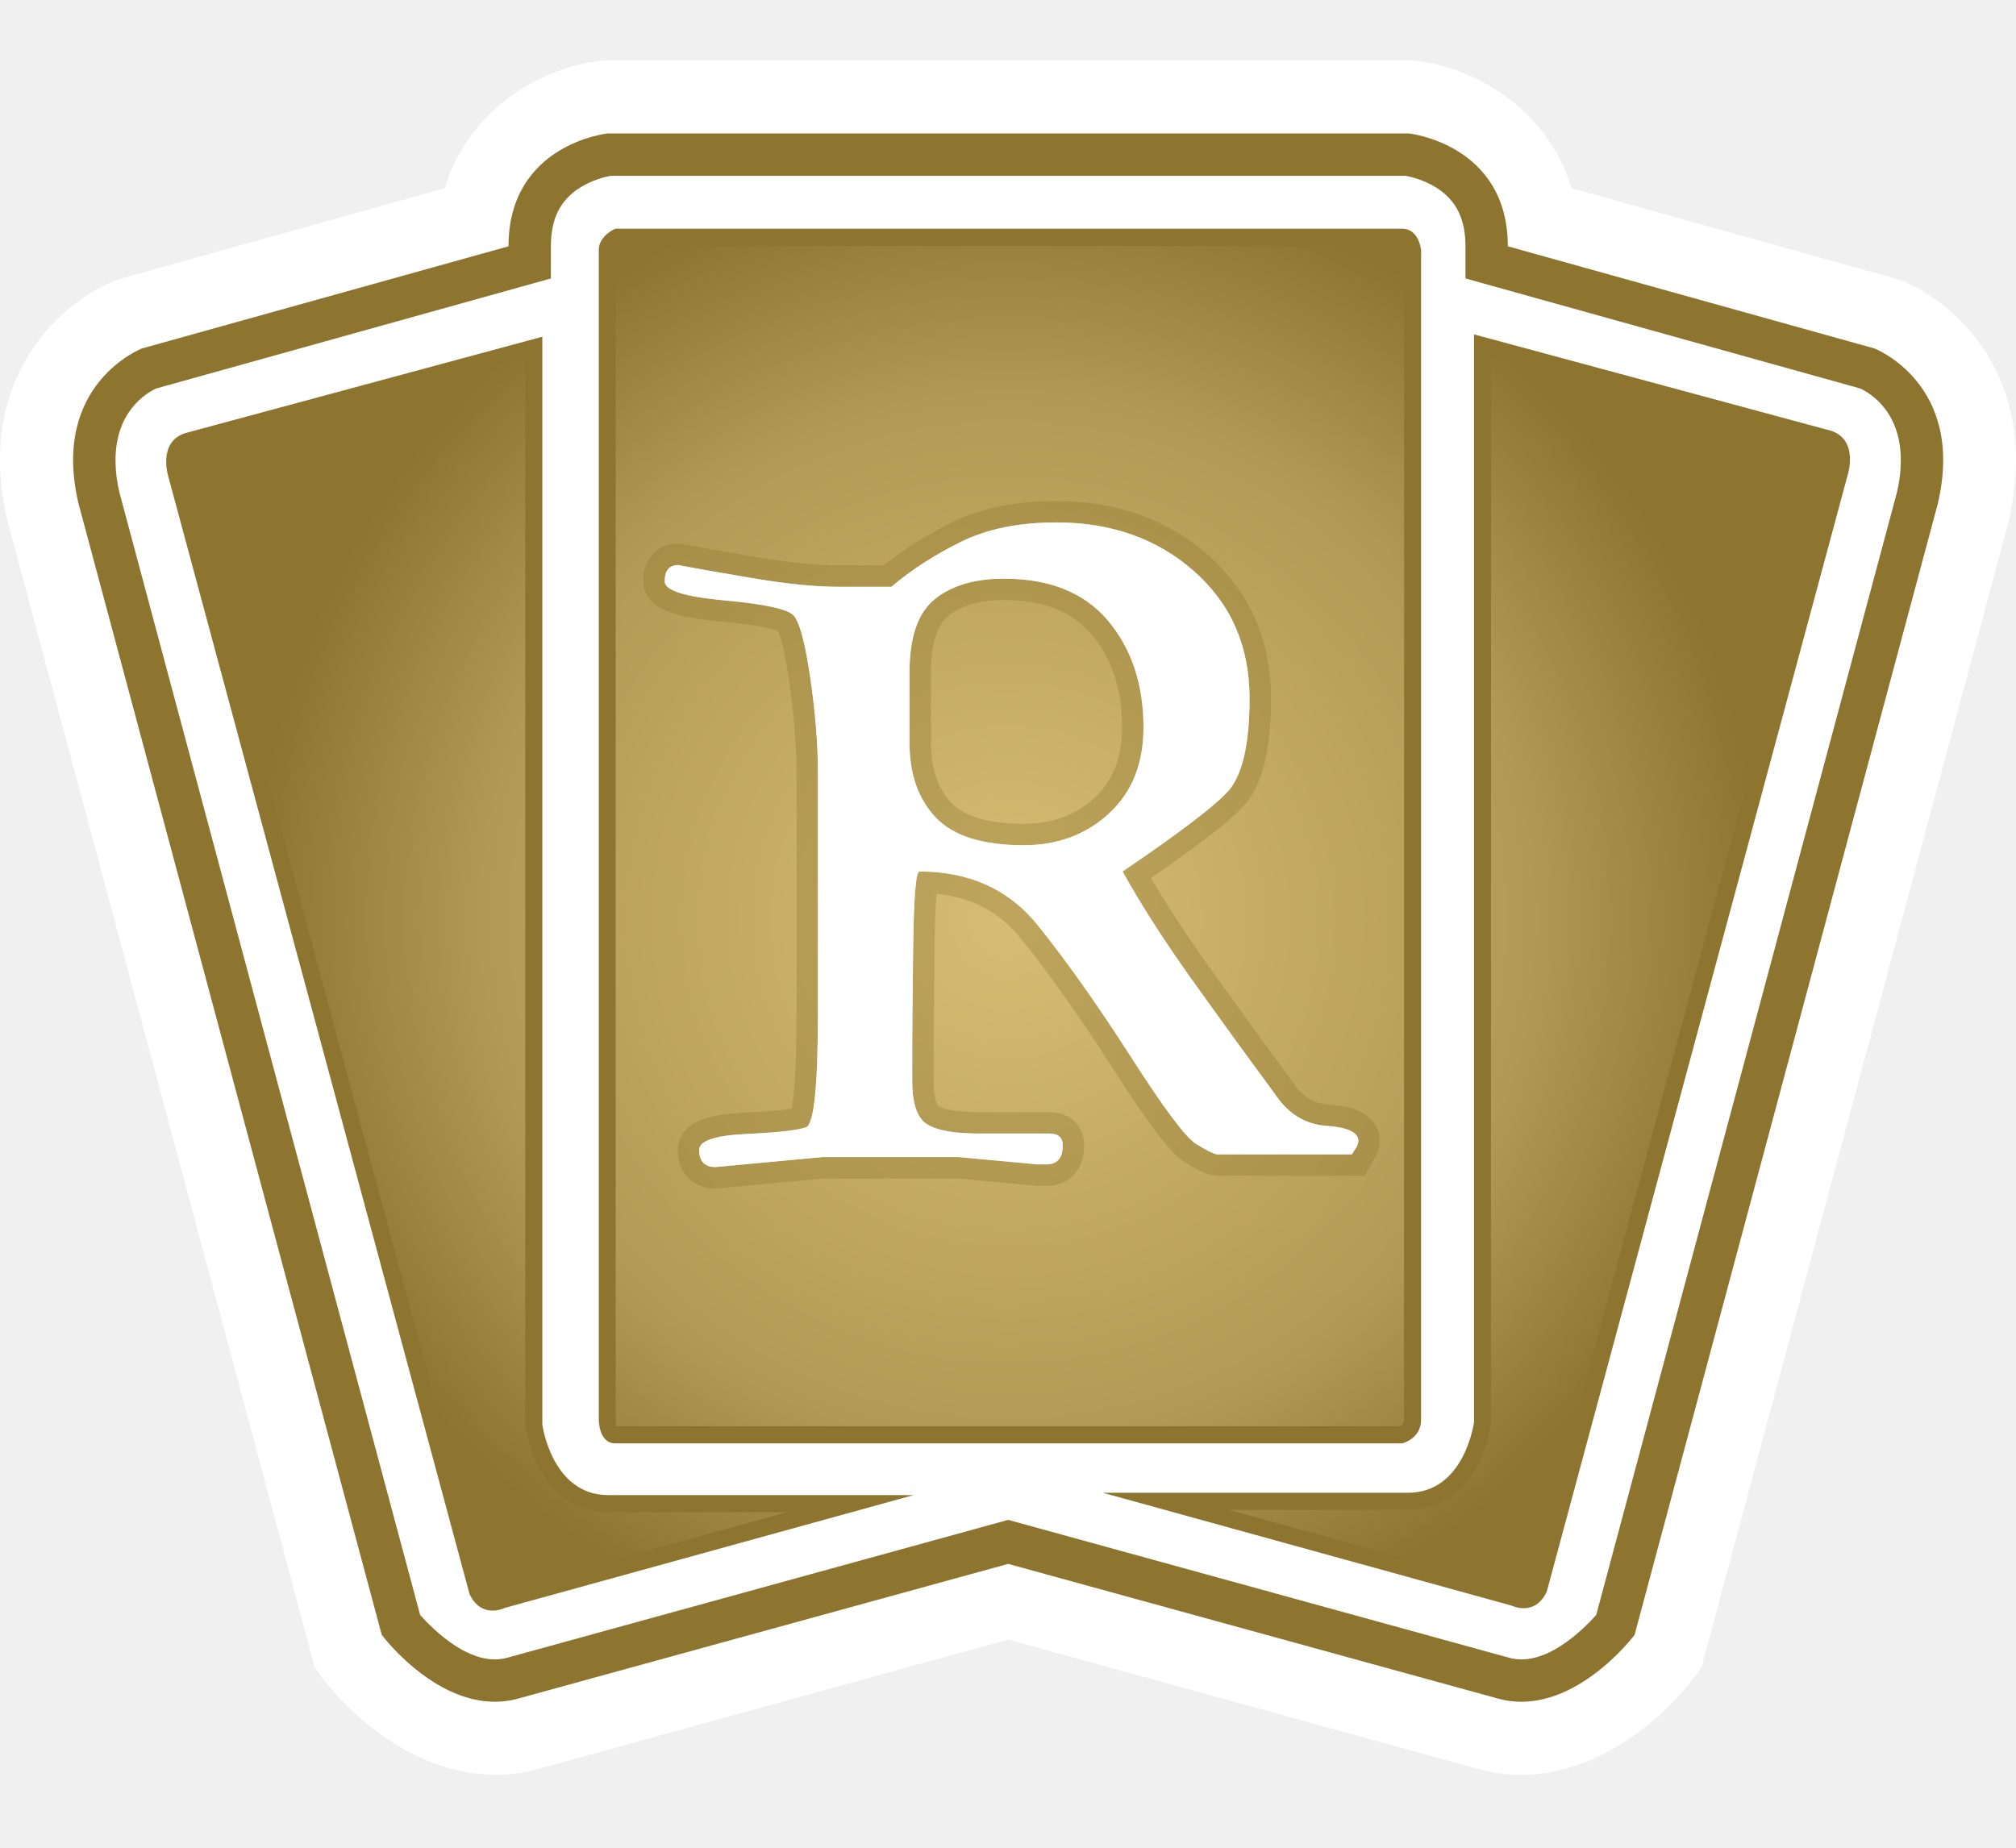
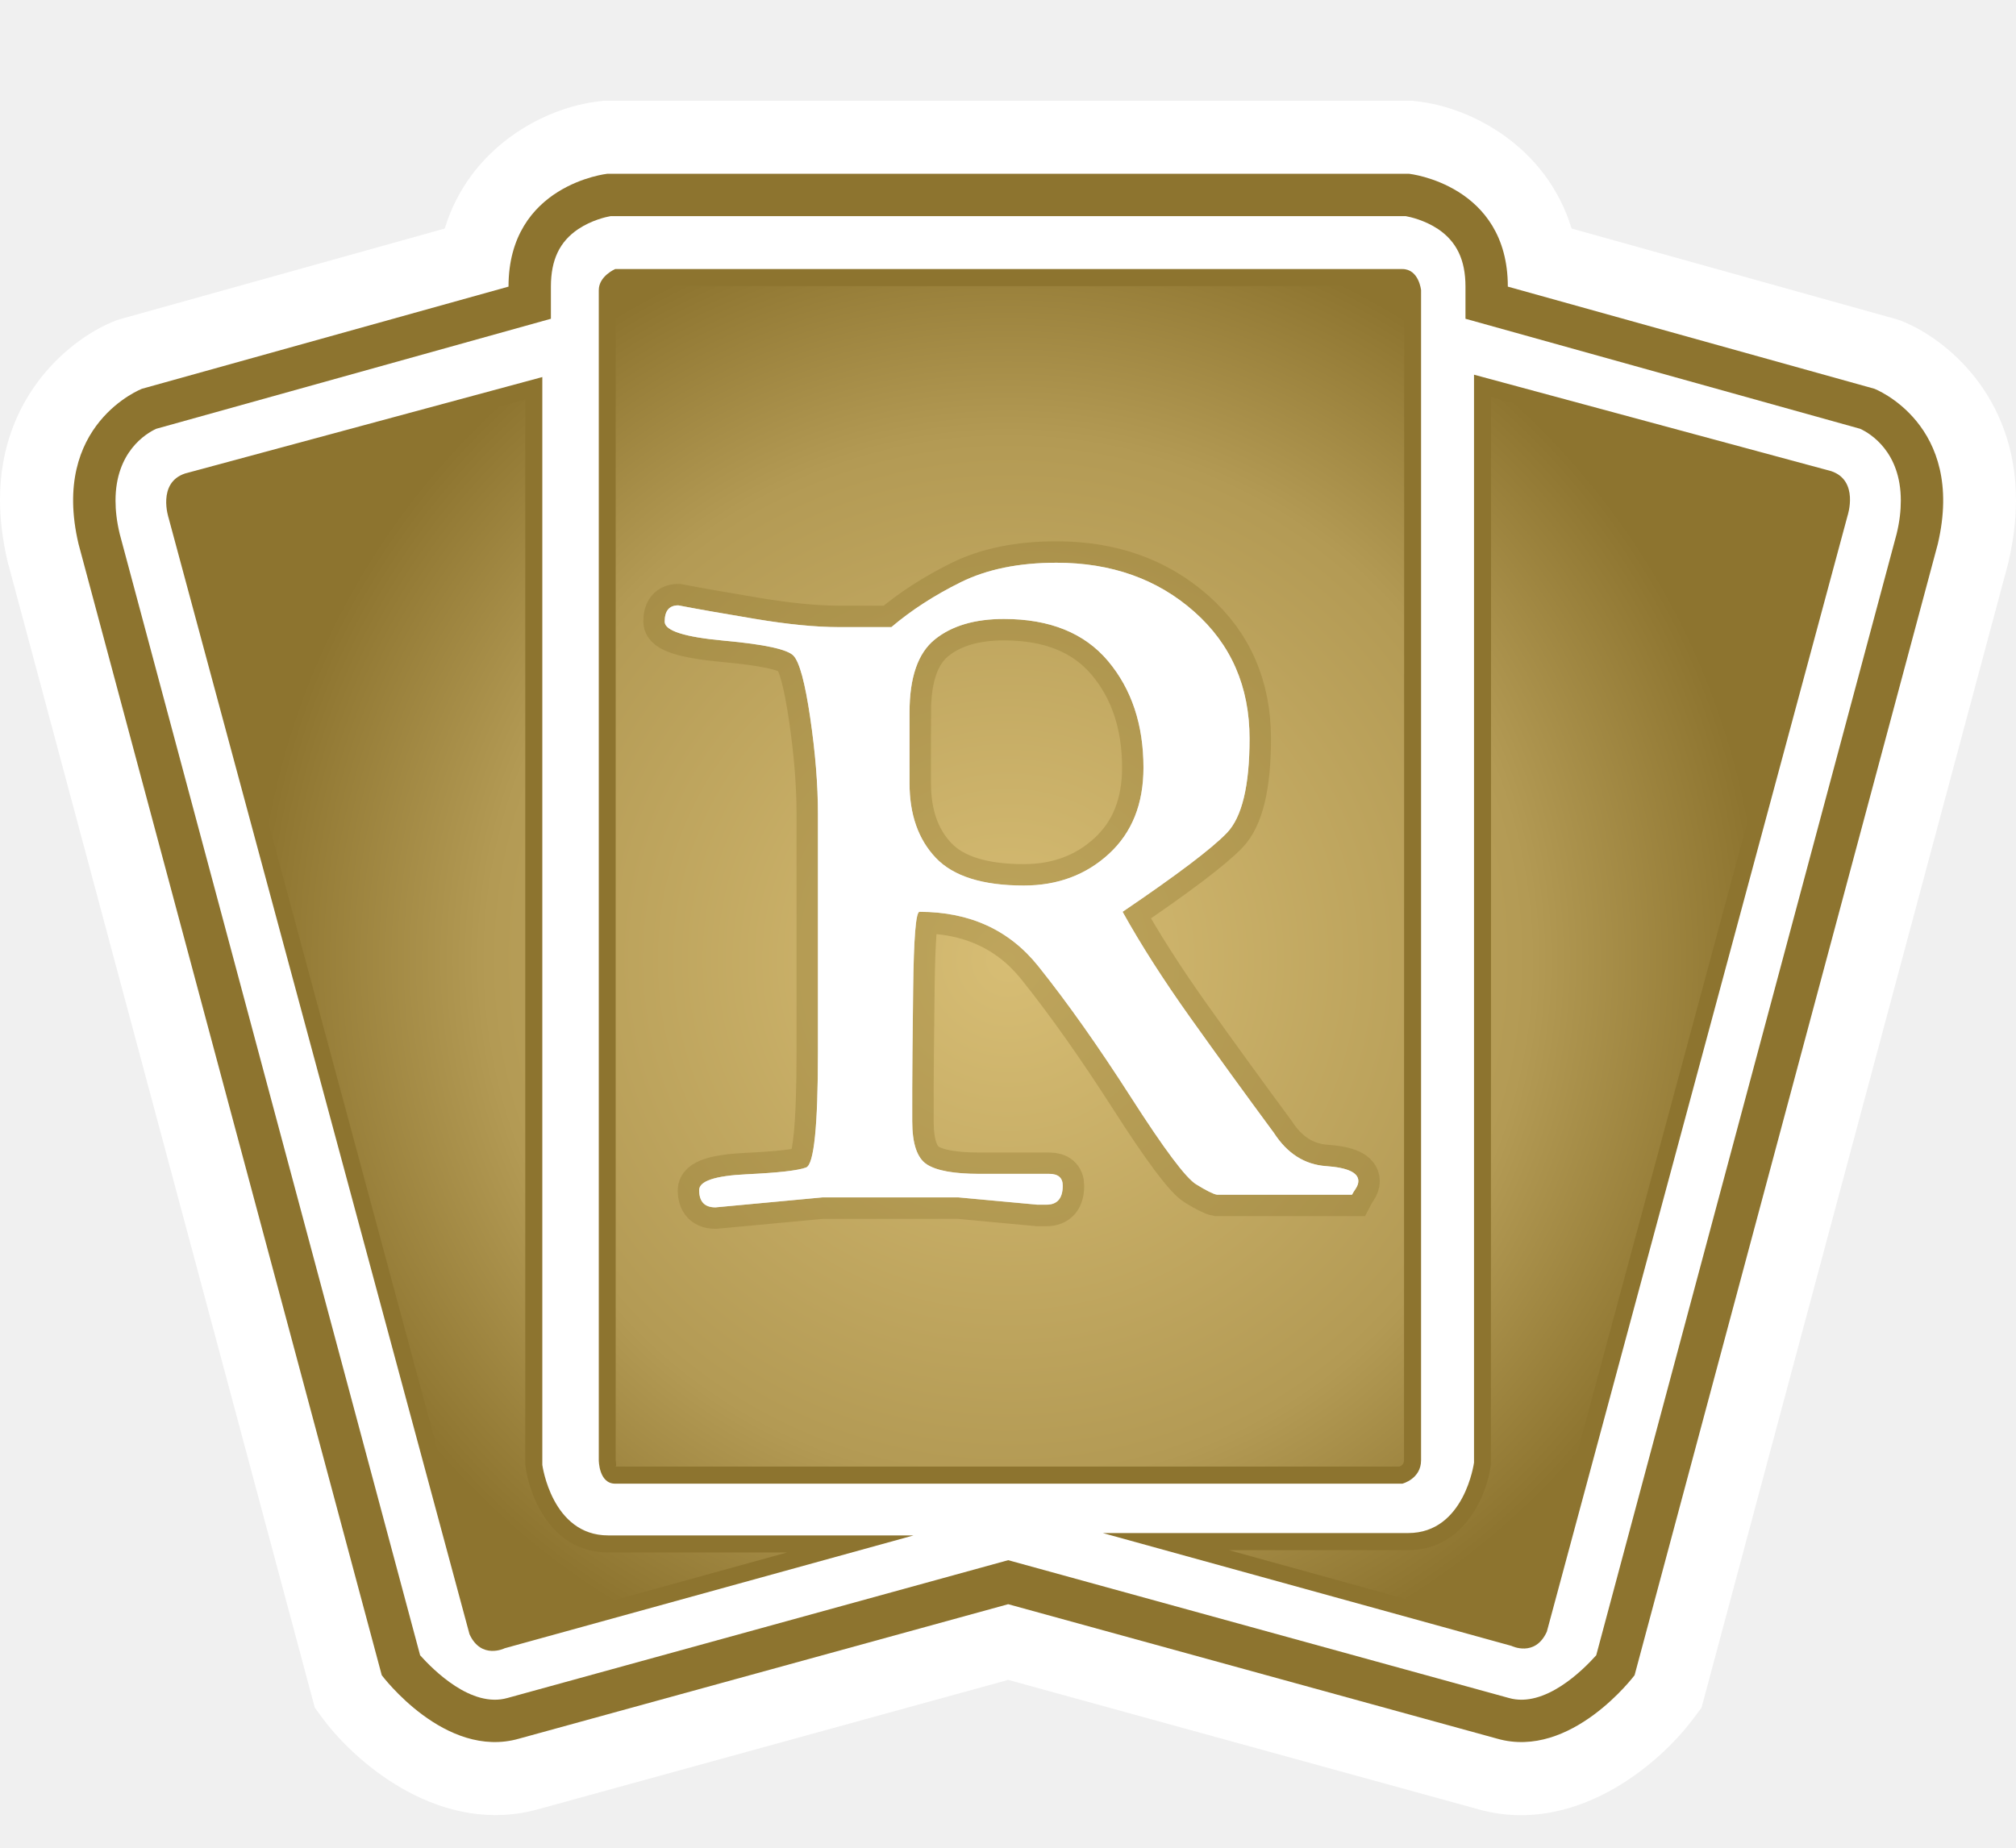
<svg xmlns="http://www.w3.org/2000/svg" xmlns:xlink="http://www.w3.org/1999/xlink" version="1.1" width="600" height="550" id="svg6345">
  <defs id="defs6347">
    <radialGradient cx="0" cy="0" r="1" fx="0" fy="0" id="radialGradient474" gradientUnits="userSpaceOnUse" gradientTransform="matrix(17.57069,0,0,-17.57069,218.3916,372.0478)" spreadMethod="pad">
      <stop id="stop476" style="stop-color:#d7bd74;stop-opacity:1" offset="0" />
      <stop id="stop478" style="stop-color:#b39a54;stop-opacity:1" offset="0.691" />
      <stop id="stop480" style="stop-color:#8d742f;stop-opacity:1" offset="1" />
    </radialGradient>
    <radialGradient cx="0" cy="0" r="1" fx="0" fy="0" id="radialGradient3007" xlink:href="#radialGradient474" gradientUnits="userSpaceOnUse" gradientTransform="matrix(17.57069,0,0,-17.57069,218.3916,372.0478)" spreadMethod="pad" />
-     <radialGradient cx="0" cy="0" r="1" fx="0" fy="0" id="radialGradient3010" xlink:href="#radialGradient474" gradientUnits="userSpaceOnUse" gradientTransform="matrix(224.1589,0,0,224.1589,300.0651,273.7397)" spreadMethod="pad" />
+     <radialGradient cx="0" cy="0" r="1" fx="0" fy="0" id="radialGradient3010" xlink:href="#radialGradient474" gradientUnits="userSpaceOnUse" gradientTransform="matrix(224.1589,0,0,224.1589,300.0651,285.7397)" spreadMethod="pad" />
  </defs>
-   <path d="M 419.353,18 H 179.55 l -1.148,0.153 C 162.263,19.901 139.835,31.561 132.36,56.03 112.024,61.707 35.428,83.089 35.428,83.089 l -0.995,0.344 C 21.28,88.523 0,105.567 0,136.759 c 0,5.575 0.701,11.609 2.194,18.141 l 91.497,341.405 2.488,3.394 c 10.372,13.804 35.53,34.93 64.285,26.765 0,0 128.979,-35.491 139.593,-38.426 10.665,2.934 139.784,38.477 139.784,38.477 28.5,8.114 53.722,-13.013 64.03,-26.816 l 2.539,-3.394 91.306,-340.805 c 1.544,-6.685 2.284,-12.86 2.284,-18.588 0,-31.396 -21.178,-48.389 -34.331,-53.48 L 564.674,83.089 c 0,0 -76.596,-21.382 -96.932,-27.059 C 460.267,31.561 437.839,19.901 421.65,18.153 L 420.501,18 Z" id="path464" style="fill:#ffffff;fill-opacity:1;fill-rule:nonzero;stroke:none" />
-   <path d="m 180.749,39.726 c 0,0 -29.406,3.189 -29.406,33.591 L 42.266,103.718 c 0,0 -27.314,10.512 -18.894,46.195 l 90.247,336.735 c 0,0 18.843,25.209 40.862,18.881 l 145.576,-40.02 145.513,40.02 c 22.02,6.328 40.913,-18.881 40.913,-18.881 L 576.73,149.913 C 585.099,114.23 557.849,103.718 557.849,103.718 L 448.759,73.317 c 0,-30.401 -29.406,-33.591 -29.406,-33.591 z" id="path466" style="fill:#8d742f;fill-opacity:1;fill-rule:nonzero;stroke:none" />
-   <path d="m 181.693,52.343 c -1.391,0.243 -5.575,1.186 -9.568,3.827 -5.575,3.738 -8.165,9.173 -8.165,17.146 v 9.568 c 0,0 -115.813,32.289 -117.459,32.749 -3.049,1.391 -12.12,6.876 -12.12,21.369 0,2.947 0.357,6.238 1.25,9.925 0.153,0.6 87.963,328.507 89.405,333.788 3.891,4.338 15.245,15.794 26.013,12.707 l 149.008,-41.016 148.995,41.016 c 10.716,3.087 22.134,-8.369 26.013,-12.707 1.403,-5.282 89.252,-333.189 89.405,-333.788 0.906,-3.687 1.25,-6.978 1.25,-9.925 0,-14.493 -9.071,-19.978 -12.107,-21.369 -1.646,-0.459 -117.459,-32.749 -117.459,-32.749 v -9.568 c 0,-7.973 -2.641,-13.408 -8.178,-17.146 -3.993,-2.641 -8.229,-3.585 -9.568,-3.827 z" id="path468" style="fill:#ffffff;fill-opacity:1;fill-rule:nonzero;stroke:none" />
-   <path d="m 438.694,99.533 v 323.825 c 0,0 -2.794,20.973 -19.583,20.973 h -90.898 l 121.643,33.591 c 0,0 7.029,3.483 10.512,-4.236 l 89.507,-332.194 c 0,0 3.483,-10.461 -4.886,-13.255 z M 55.074,128.94 c -8.382,2.781 -4.886,13.255 -4.886,13.255 l 89.545,332.245 c 3.496,7.667 10.474,4.184 10.474,4.184 l 121.694,-33.591 h -90.898 c -16.802,0 -19.596,-20.986 -19.596,-20.986 V 100.235 Z M 183.096,68.086 h 234.267 c 4.937,0 5.575,6.277 5.575,6.277 v 348.294 c 0,5.575 -5.575,6.978 -5.575,6.978 H 183.096 c -4.886,0 -4.886,-6.978 -4.886,-6.978 V 74.363 c 0,-4.184 4.886,-6.277 4.886,-6.277" id="path470" style="fill:#8d742f;fill-opacity:1;fill-rule:nonzero;stroke:none" />
-   <path d="m 184.385,73.164 c -0.6,0.459 -1.148,0.957 -1.148,1.199 v 0 348.243 c 0.051,0.804 0.357,1.939 -0.14,1.939 v 0 h 233.425 c 0.638,-0.242 1.34,-0.842 1.34,-1.888 v 0 l 0.051,-347.694 c -0.102,-0.702 -0.498,-1.646 -0.549,-1.799 v 0 h -232.978 z m 259.335,350.832 c -1.148,8.828 -7.82,25.426 -24.609,25.426 v 0 h -53.378 l 86.318,23.869 c 0.14,0.102 0.791,0.293 1.391,0.293 v 0 c 0.498,0 1.391,0 1.99,-1.199 v 0 l 89.609,-332.436 c 0.191,-0.6 1.697,-5.779 -1.403,-6.774 v 0 l -99.866,-26.969 -0.051,317.79 z M 56.707,133.762 c -3.33,1.097 -1.786,6.289 -1.595,7.131 v 0 l 89.265,331.403 c 0.893,1.99 1.735,1.99 2.233,1.99 v 0 c 0.6,0 1.25,-0.204 2.245,-0.6 v 0 l 85.412,-23.576 h -53.263 c -16.853,0 -23.474,-16.585 -24.673,-26.064 v 0 -317.14 z" id="path482" style="fill:url(#radialGradient3010);fill-opacity:1;fill-rule:nonzero;stroke:none" />
-   <g transform="matrix(10.20604,0,0,10.20604,0,18)" id="text6161" style="font-style:normal;font-variant:normal;font-weight:100;font-stretch:normal;font-size:26.442px;line-height:125%;font-family:GoudyMedieval;-inkscape-font-specification:'GoudyMedieval Thin';text-align:start;letter-spacing:0px;word-spacing:0px;writing-mode:lr-tb;text-anchor:start;fill:#ffffff;fill-opacity:1;stroke:#8d742f;stroke-width:1.25;stroke-opacity:0.335">
+   <path d="M 419.353,30 H 179.55 l -1.148,0.153 C 162.263,31.901 139.835,43.561 132.36,68.03 112.024,73.707 35.428,95.089 35.428,95.089 l -0.995,0.344 C 21.28,100.523 0,117.567 0,148.759 c 0,5.575 0.701,11.609 2.194,18.141 l 91.497,341.405 2.488,3.394 c 10.372,13.804 35.53,34.93 64.285,26.765 0,0 128.979,-35.491 139.593,-38.426 10.665,2.934 139.784,38.477 139.784,38.477 28.5,8.114 53.722,-13.013 64.03,-26.816 l 2.539,-3.394 91.306,-340.805 c 1.544,-6.685 2.284,-12.86 2.284,-18.588 0,-31.396 -21.178,-48.389 -34.331,-53.48 L 564.674,95.089 c 0,0 -76.596,-21.382 -96.932,-27.059 C 460.267,43.561 437.839,31.901 421.65,30.153 L 420.501,30 Z" id="path464" style="fill:#ffffff;fill-opacity:1;fill-rule:nonzero;stroke:none" />
+   <path d="m 180.749,51.726 c 0,0 -29.406,3.189 -29.406,33.591 L 42.266,115.718 c 0,0 -27.314,10.512 -18.894,46.195 l 90.247,336.735 c 0,0 18.843,25.209 40.862,18.881 l 145.576,-40.02 145.513,40.02 c 22.02,6.328 40.913,-18.881 40.913,-18.881 L 576.73,161.913 C 585.099,126.23 557.849,115.718 557.849,115.718 L 448.759,85.317 c 0,-30.401 -29.406,-33.591 -29.406,-33.591 z" id="path466" style="fill:#8d742f;fill-opacity:1;fill-rule:nonzero;stroke:none" />
+   <path d="m 181.693,64.343 c -1.391,0.243 -5.575,1.186 -9.568,3.827 -5.575,3.738 -8.165,9.173 -8.165,17.146 v 9.568 c 0,0 -115.813,32.289 -117.459,32.749 -3.049,1.391 -12.12,6.876 -12.12,21.369 0,2.947 0.357,6.238 1.25,9.925 0.153,0.6 87.963,328.507 89.405,333.788 3.891,4.338 15.245,15.794 26.013,12.707 l 149.008,-41.016 148.995,41.016 c 10.716,3.087 22.134,-8.369 26.013,-12.707 1.403,-5.282 89.252,-333.189 89.405,-333.788 0.906,-3.687 1.25,-6.978 1.25,-9.925 0,-14.493 -9.071,-19.978 -12.107,-21.369 -1.646,-0.459 -117.459,-32.749 -117.459,-32.749 v -9.568 c 0,-7.973 -2.641,-13.408 -8.178,-17.146 -3.993,-2.641 -8.229,-3.585 -9.568,-3.827 z" id="path468" style="fill:#ffffff;fill-opacity:1;fill-rule:nonzero;stroke:none" />
+   <path d="m 438.694,111.533 v 323.825 c 0,0 -2.794,20.973 -19.583,20.973 h -90.898 l 121.643,33.591 c 0,0 7.029,3.483 10.512,-4.236 l 89.507,-332.194 c 0,0 3.483,-10.461 -4.886,-13.255 z M 55.074,140.94 c -8.382,2.781 -4.886,13.255 -4.886,13.255 l 89.545,332.245 c 3.496,7.667 10.474,4.184 10.474,4.184 l 121.694,-33.591 h -90.898 c -16.802,0 -19.596,-20.986 -19.596,-20.986 V 112.235 Z M 183.096,80.086 h 234.267 c 4.937,0 5.575,6.277 5.575,6.277 v 348.294 c 0,5.575 -5.575,6.978 -5.575,6.978 H 183.096 c -4.886,0 -4.886,-6.978 -4.886,-6.978 V 86.363 c 0,-4.184 4.886,-6.277 4.886,-6.277" id="path470" style="fill:#8d742f;fill-opacity:1;fill-rule:nonzero;stroke:none" />
+   <path d="m 184.385,85.164 c -0.6,0.459 -1.148,0.957 -1.148,1.199 v 0 348.243 c 0.051,0.804 0.357,1.939 -0.14,1.939 v 0 h 233.425 c 0.638,-0.242 1.34,-0.842 1.34,-1.888 v 0 l 0.051,-347.694 c -0.102,-0.702 -0.498,-1.646 -0.549,-1.799 v 0 h -232.978 z m 259.335,350.832 c -1.148,8.828 -7.82,25.426 -24.609,25.426 v 0 h -53.378 l 86.318,23.869 c 0.14,0.102 0.791,0.293 1.391,0.293 v 0 c 0.498,0 1.391,0 1.99,-1.199 v 0 l 89.609,-332.436 c 0.191,-0.6 1.697,-5.779 -1.403,-6.774 v 0 l -99.866,-26.969 -0.051,317.79 z M 56.707,145.762 c -3.33,1.097 -1.786,6.289 -1.595,7.131 v 0 l 89.265,331.403 c 0.893,1.99 1.735,1.99 2.233,1.99 v 0 c 0.6,0 1.25,-0.204 2.245,-0.6 v 0 l 85.412,-23.576 h -53.263 c -16.853,0 -23.474,-16.585 -24.673,-26.064 v 0 -317.14 z" id="path482" style="fill:url(#radialGradient3010);fill-opacity:1;fill-rule:nonzero;stroke:none" />
+   <g transform="matrix(10.20604,0,0,10.20604,0,30)" id="text6161" style="font-style:normal;font-variant:normal;font-weight:100;font-stretch:normal;font-size:26.442px;line-height:125%;font-family:GoudyMedieval;-inkscape-font-specification:'GoudyMedieval Thin';text-align:start;letter-spacing:0px;word-spacing:0px;writing-mode:lr-tb;text-anchor:start;fill:#ffffff;fill-opacity:1;stroke:#8d742f;stroke-width:1.25;stroke-opacity:0.335">
    <path d="m 30.806,13.473 c 1.604,1.8e-5 2.944,0.476 4.019,1.428 1.075,0.952 1.613,2.186 1.613,3.702 -1.5e-5,1.375 -0.22,2.292 -0.661,2.75 -0.441,0.458 -1.455,1.225 -3.041,2.301 0.529,0.952 1.186,1.979 1.97,3.081 0.785,1.102 1.6,2.226 2.445,3.371 0.388,0.599 0.895,0.921 1.521,0.965 0.626,0.044 0.939,0.189 0.939,0.436 -1.8e-5,0.07 -0.027,0.145 -0.079,0.225 -0.053,0.079 -0.088,0.137 -0.106,0.172 h -3.94 c -0.106,-0.018 -0.309,-0.119 -0.608,-0.304 -0.3,-0.185 -0.93,-1.027 -1.89,-2.525 -0.961,-1.499 -1.864,-2.777 -2.71,-3.834 -0.846,-1.058 -2.001,-1.586 -3.464,-1.586 -0.105,8e-6 -0.167,0.754 -0.185,2.261 -0.018,1.507 -0.027,2.472 -0.027,2.896 -5e-6,0.441 -5e-6,0.696 0,0.767 -5e-6,0.07 -5e-6,0.132 0,0.186 -5e-6,0.652 0.141,1.071 0.423,1.256 0.282,0.185 0.793,0.278 1.534,0.278 h 2.036 c 0.264,0 0.396,0.115 0.396,0.344 -10e-6,0.37 -0.158,0.555 -0.475,0.555 H 30.251 L 27.95,31.983 H 23.984 l -3.12,0.291 c -0.317,-1e-6 -0.475,-0.168 -0.475,-0.503 1e-6,-0.265 0.463,-0.419 1.388,-0.463 0.925,-0.044 1.503,-0.11 1.732,-0.198 0.229,-0.088 0.344,-1.208 0.344,-3.359 v -6.954 c -3e-6,-0.846 -0.075,-1.781 -0.225,-2.803 -0.15,-1.022 -0.313,-1.626 -0.489,-1.811 -0.176,-0.185 -0.846,-0.33 -2.01,-0.436 -1.164,-0.106 -1.745,-0.291 -1.745,-0.556 2e-6,-0.317 0.132,-0.475 0.397,-0.475 0.547,0.105 1.296,0.238 2.248,0.396 0.952,0.159 1.763,0.238 2.433,0.238 h 1.533 c 0.582,-0.494 1.256,-0.93 2.023,-1.309 0.767,-0.379 1.696,-0.568 2.79,-0.568 z m -4.283,4.363 v 2.063 c -5e-6,0.917 0.256,1.644 0.767,2.182 0.511,0.538 1.366,0.807 2.565,0.807 0.987,8e-6 1.816,-0.309 2.486,-0.926 0.67,-0.617 1.005,-1.454 1.005,-2.512 -1.2e-5,-1.251 -0.344,-2.287 -1.031,-3.107 -0.688,-0.82 -1.701,-1.23 -3.041,-1.23 -0.846,1.7e-5 -1.516,0.198 -2.01,0.595 -0.494,0.397 -0.74,1.106 -0.74,2.128 z" id="path2998" />
  </g>
-   <g transform="translate(270.6057,248.1578)" id="text6165" style="font-style:normal;font-variant:normal;font-weight:100;font-stretch:normal;font-size:269.871px;line-height:125%;font-family:GoudyMedieval;-inkscape-font-specification:'GoudyMedieval Thin';text-align:start;letter-spacing:0px;word-spacing:0px;writing-mode:lr-tb;text-anchor:start;fill:#ffffff;fill-opacity:1;stroke:#8d742f;stroke-width:12.758;stroke-opacity:0">
+   <g transform="translate(270.6057,260.1578)" id="text6165" style="font-style:normal;font-variant:normal;font-weight:100;font-stretch:normal;font-size:269.871px;line-height:125%;font-family:GoudyMedieval;-inkscape-font-specification:'GoudyMedieval Thin';text-align:start;letter-spacing:0px;word-spacing:0px;writing-mode:lr-tb;text-anchor:start;fill:#ffffff;fill-opacity:1;stroke:#8d742f;stroke-width:12.758;stroke-opacity:0">
    <path d="m 43.8,-92.654 c 16.373,1.88e-4 30.047,4.858 41.023,14.573 10.975,9.716 16.463,22.31 16.463,37.782 -1.5e-4,14.034 -2.25,23.39 -6.749,28.068 -4.5,4.678 -14.845,12.505 -31.037,23.48 5.397,9.718 12.1,20.2 20.108,31.444 8.008,11.245 16.327,22.714 24.959,34.409 3.959,6.116 9.132,9.398 15.52,9.846 6.388,0.447 9.582,1.931 9.582,4.451 -1.9e-4,0.719 -0.271,1.484 -0.811,2.294 -0.541,0.81 -0.902,1.396 -1.083,1.758 H 91.568 C 90.486,95.271 88.416,94.236 85.358,92.347 82.299,90.458 75.869,81.867 66.065,66.573 56.262,51.279 47.042,38.235 38.405,27.44 29.769,16.646 17.983,11.249 3.049,11.249 1.973,11.249 1.344,18.94 1.163,34.322 0.982,49.703 0.891,59.555 0.891,63.876 c -5.236e-5,4.497 -5.236e-5,7.105 0,7.824 -5.236e-5,0.719 -5.236e-5,1.351 0,1.894 -5.236e-5,6.655 1.44,10.926 4.32,12.815 2.88,1.889 8.097,2.833 15.652,2.833 h 20.779 c 2.696,6e-6 4.044,1.169 4.044,3.508 -9.7e-5,3.777 -1.617,5.666 -4.851,5.666 H 38.134 L 14.653,96.259 h -40.479 l -31.848,2.973 c -3.234,-4e-6 -4.851,-1.71 -4.851,-5.131 1.1e-5,-2.701 4.722,-4.276 14.166,-4.723 9.444,-0.447 15.335,-1.121 17.674,-2.022 2.339,-0.9 3.508,-12.326 3.508,-34.277 v -70.976 c -2.4e-5,-8.636 -0.765,-18.172 -2.294,-28.607 -1.529,-10.435 -3.193,-16.596 -4.991,-18.485 -1.798,-1.889 -8.635,-3.372 -20.511,-4.451 -11.876,-1.079 -17.814,-2.969 -17.814,-5.67 2.2e-5,-3.234 1.351,-4.851 4.052,-4.851 5.578,1.076 13.225,2.424 22.941,4.044 9.715,1.62 17.991,2.43 24.827,2.43 h 15.648 c 5.941,-5.04 12.823,-9.494 20.647,-13.363 7.824,-3.868 17.314,-5.802 28.471,-5.802 z M 0.084,-48.123 v 21.051 c -5.154e-5,9.356 2.608,16.778 7.824,22.266 5.216,5.488 13.94,8.232 26.173,8.232 10.075,9.18e-5 18.532,-3.149 25.37,-9.446 6.838,-6.298 10.258,-14.844 10.258,-25.638 -1.22e-4,-12.771 -3.509,-23.34 -10.525,-31.708 -7.017,-8.367 -17.361,-12.551 -31.033,-12.551 -8.637,1.71e-4 -15.474,2.025 -20.511,6.074 -5.038,4.049 -7.556,11.29 -7.556,21.722 z" id="path3004" />
  </g>
</svg>
